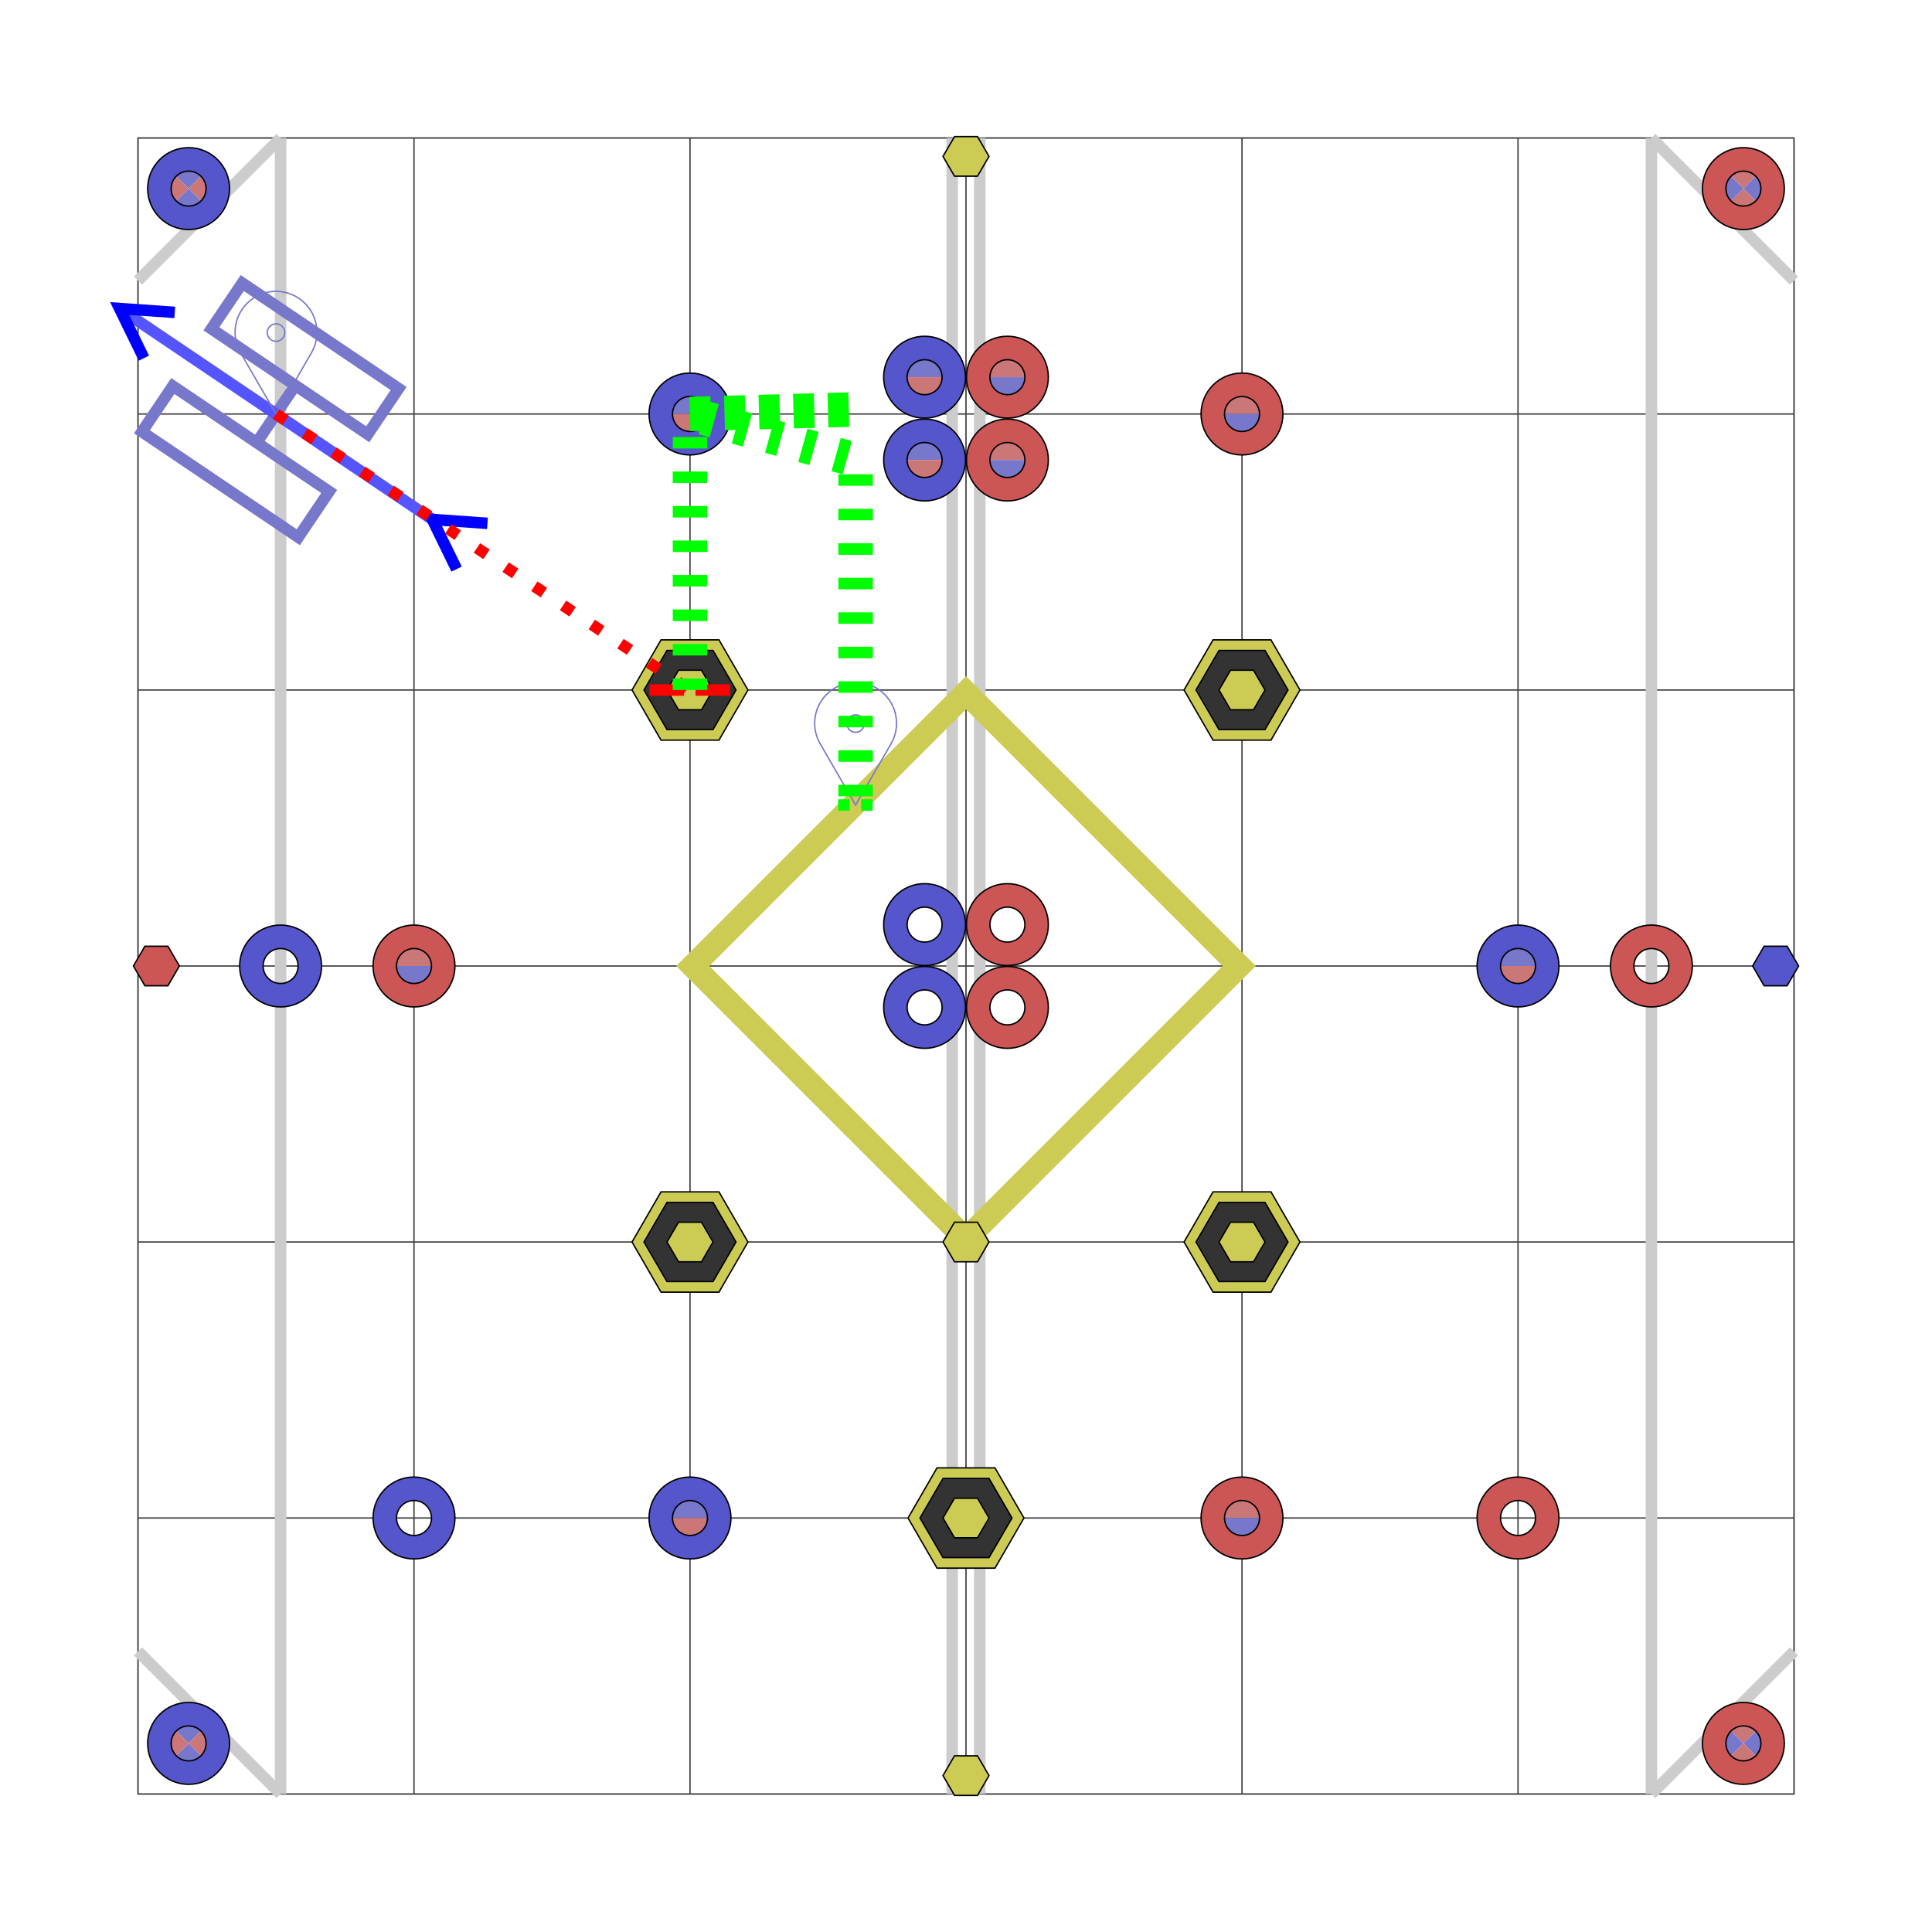
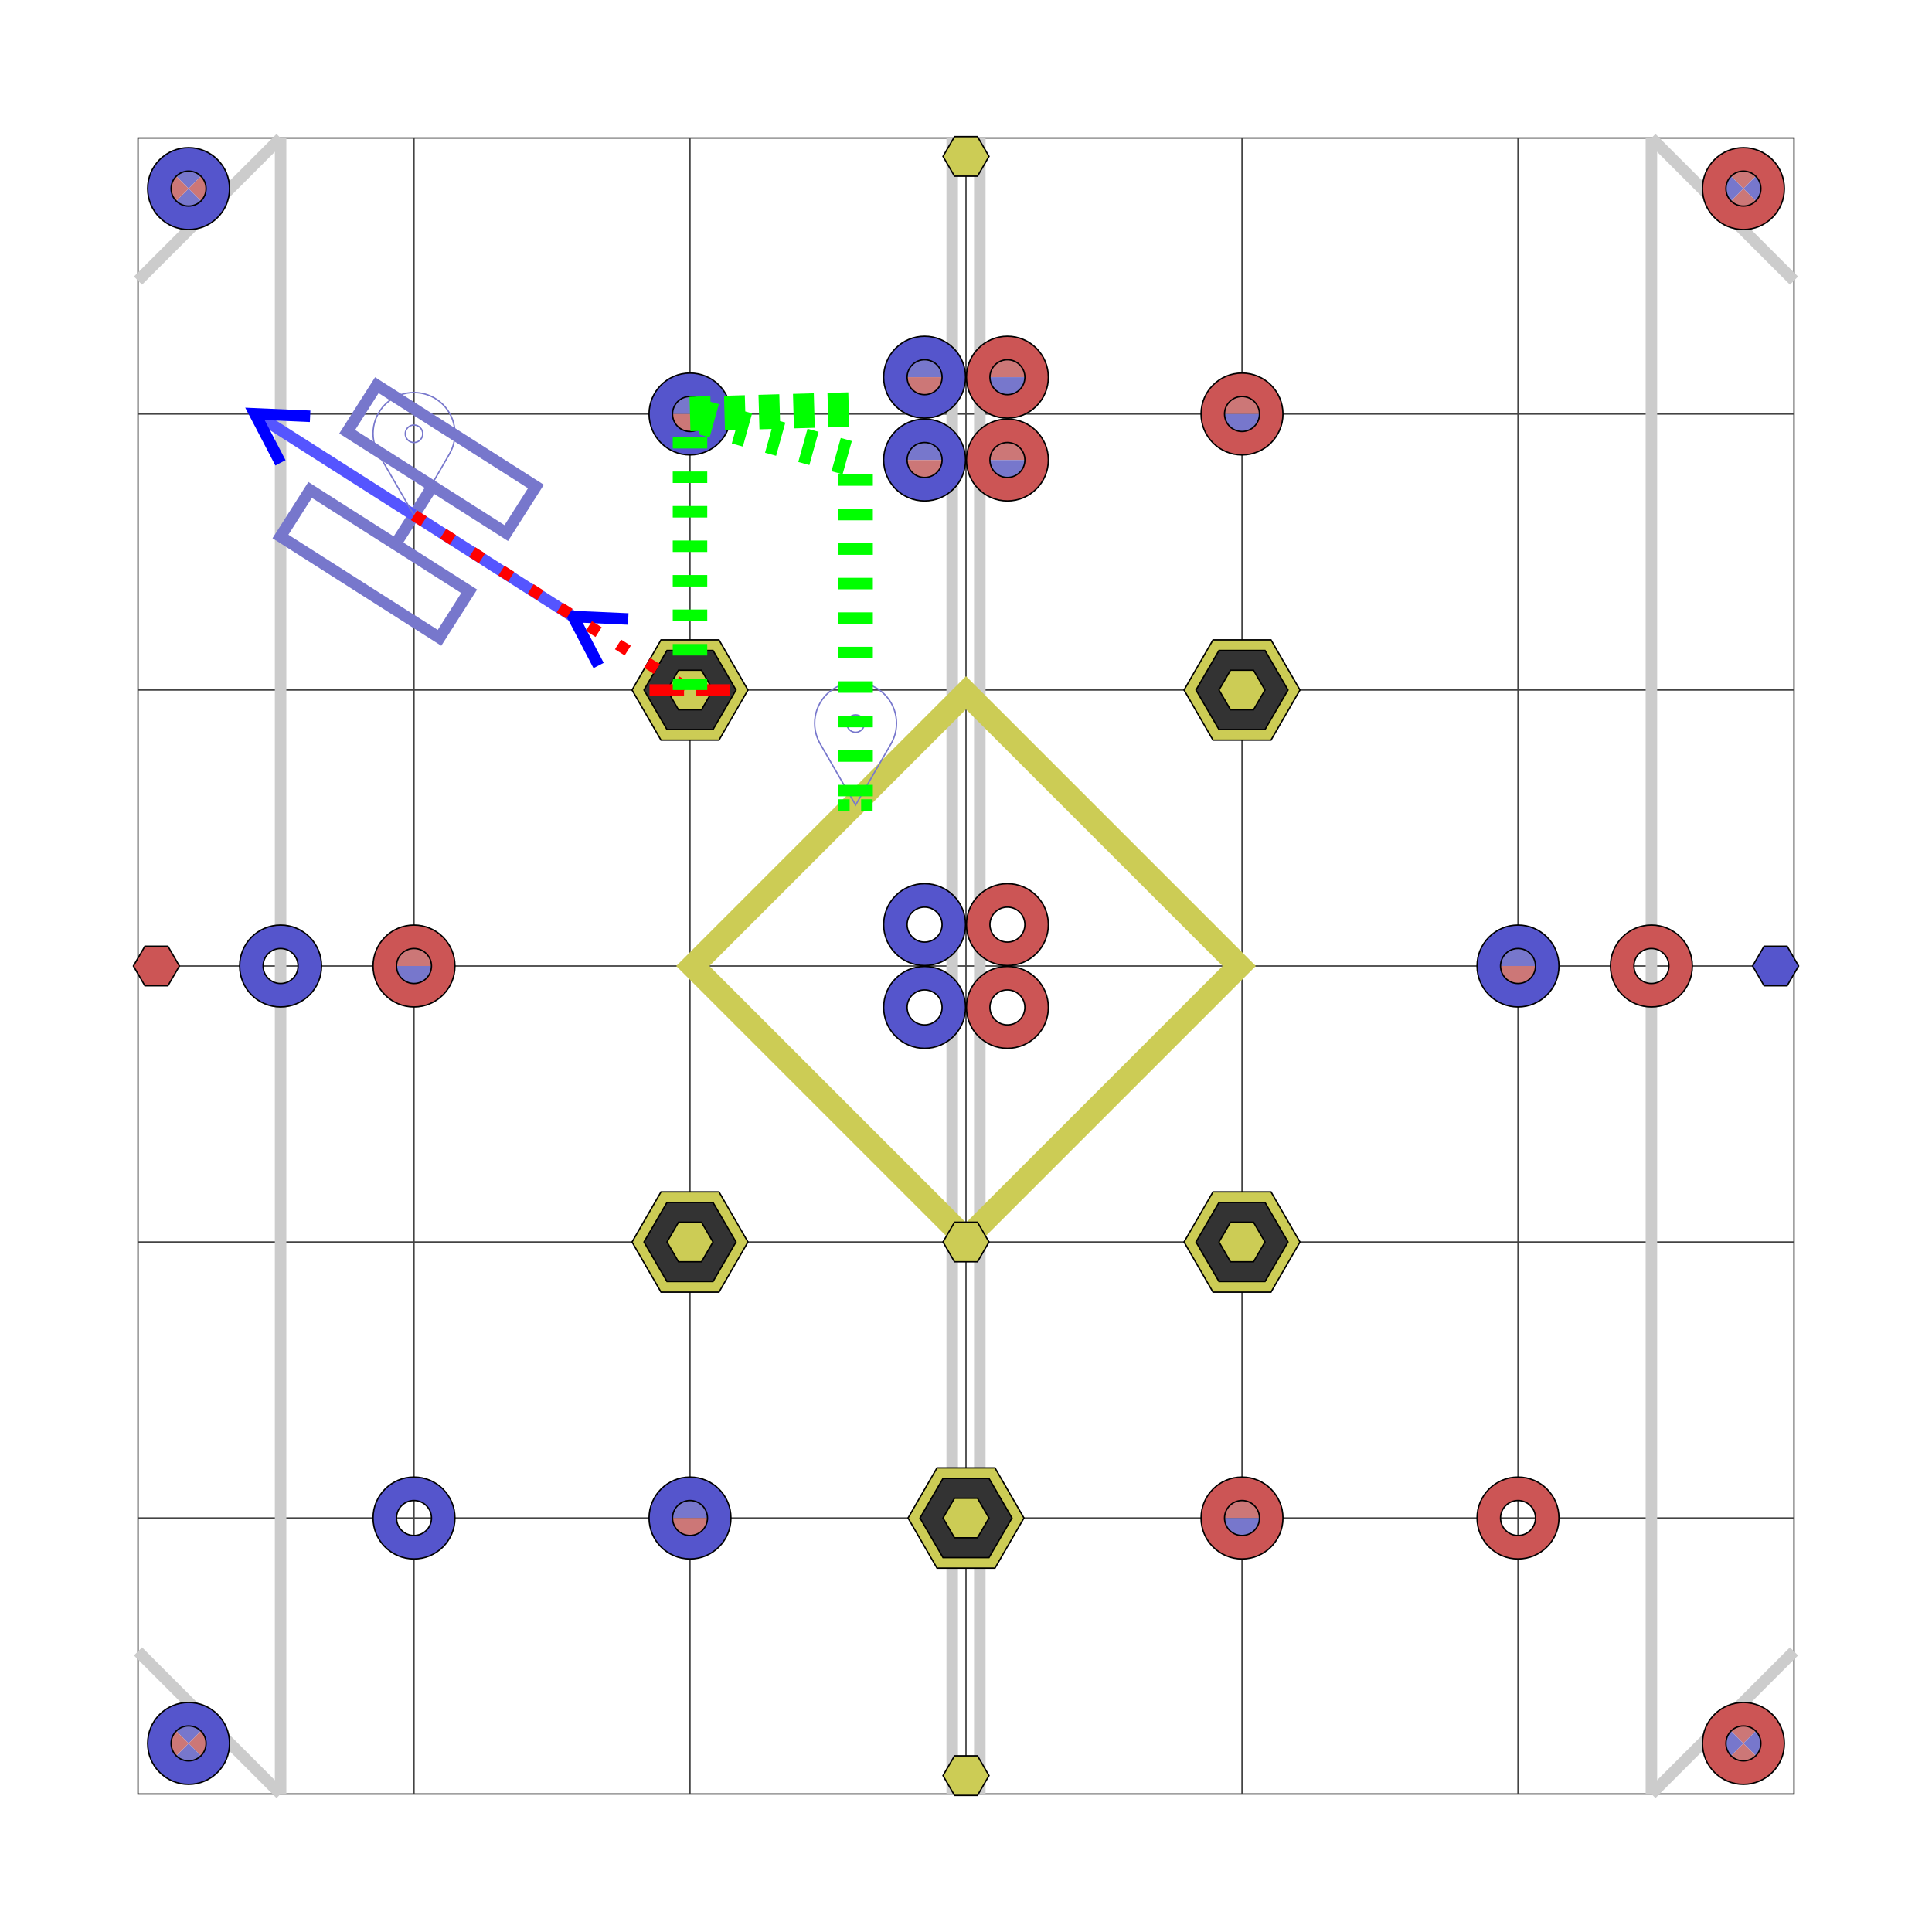
<svg xmlns="http://www.w3.org/2000/svg" version="1.1" width="600" height="600" viewBox="-2100 -2100 4200 4200">
  <g transform="scale(1, -1)">
    <rect x="-2100" y="-2100" width="4200" height="4200" fill="#ffffff" />
    <rect x="-1800" y="-1800" width="3600" height="3600" fill="none" stroke="#333333" stroke-width="3" />
    <line x1="-1800" y1="-1200" x2="1800" y2="-1200" stroke="#444444" stroke-width="3" />
    <line x1="-1800" y1="-600" x2="1800" y2="-600" stroke="#444444" stroke-width="3" />
    <line x1="-1800" y1="0" x2="1800" y2="0" stroke="#444444" stroke-width="3" />
    <line x1="-1800" y1="600" x2="1800" y2="600" stroke="#444444" stroke-width="3" />
    <line x1="-1800" y1="1200" x2="1800" y2="1200" stroke="#444444" stroke-width="3" />
    <line x1="-1200" y1="-1800" x2="-1200" y2="1800" stroke="#444444" stroke-width="3" />
    <line x1="-600" y1="-1800" x2="-600" y2="1800" stroke="#444444" stroke-width="3" />
    <line x1="0" y1="-1800" x2="0" y2="1800" stroke="#444444" stroke-width="3" />
    <line x1="600" y1="-1800" x2="600" y2="1800" stroke="#444444" stroke-width="3" />
    <line x1="1200" y1="-1800" x2="1200" y2="1800" stroke="#444444" stroke-width="3" />
    <line x1="-1490" y1="-1800" x2="-1490" y2="1800" stroke="#cccccc" stroke-width="25" />
    <line x1="-30" y1="-1800" x2="-30" y2="1800" stroke="#cccccc" stroke-width="25" />
    <line x1="30" y1="-1800" x2="30" y2="1800" stroke="#cccccc" stroke-width="25" />
    <line x1="1490" y1="-1800" x2="1490" y2="1800" stroke="#cccccc" stroke-width="25" />
    <line x1="-1800" y1="-1490" x2="-1490" y2="-1800" stroke="#cccccc" stroke-width="25" />
    <line x1="1800" y1="-1490" x2="1490" y2="-1800" stroke="#cccccc" stroke-width="25" />
    <line x1="-1800" y1="1490" x2="-1490" y2="1800" stroke="#cccccc" stroke-width="25" />
    <line x1="1800" y1="1490" x2="1490" y2="1800" stroke="#cccccc" stroke-width="25" />
    <rect x="-420" y="-420" width="840" height="840" transform="rotate(45)" stroke="#cccc55" fill="none" stroke-width="51" />
    <polygon points="-1710,0 -1735,43 -1785,43 -1810,0 -1785,-43 -1735,-43" fill="#cc5555" stroke="#000000" stroke-width="3" />
    <polygon points="1810,0 1785,43 1735,43 1710,0 1735,-43 1785,-43" fill="#5555cc" stroke="#000000" stroke-width="3" />
    <polygon points="50,1760 25,1803 -25,1803 -50,1760 -25,1717 25,1717" fill="#cccc55" stroke="#000000" stroke-width="3" />
    <polygon points="50,-600 25,-557 -25,-557 -50,-600 -25,-643 25,-643" fill="#cccc55" stroke="#000000" stroke-width="3" />
    <polygon points="50,-1760 25,-1717 -25,-1717 -50,-1760 -25,-1803 25,-1803" fill="#cccc55" stroke="#000000" stroke-width="3" />
    <polygon points="-474,600 -537,709 -663,709 -726,600 -663,491 -537,491" fill="#cccc55" stroke="#000000" stroke-width="3" />
    <polygon points="-500,600 -550,686 -650,686 -700,600 -650,514 -550,514" fill="#333333" stroke="#000000" stroke-width="3" />
    <polygon points="-550,600 -575,643 -625,643 -650,600 -625,557 -575,557" fill="#cccc55" stroke="#000000" stroke-width="3" />
    <polygon points="726,600 663,709 537,709 474,600 537,491 663,491" fill="#cccc55" stroke="#000000" stroke-width="3" />
    <polygon points="700,600 650,686 550,686 500,600 550,514 650,514" fill="#333333" stroke="#000000" stroke-width="3" />
    <polygon points="650,600 625,643 575,643 550,600 575,557 625,557" fill="#cccc55" stroke="#000000" stroke-width="3" />
    <polygon points="-474,-600 -537,-491 -663,-491 -726,-600 -663,-709 -537,-709" fill="#cccc55" stroke="#000000" stroke-width="3" />
    <polygon points="-500,-600 -550,-514 -650,-514 -700,-600 -650,-686 -550,-686" fill="#333333" stroke="#000000" stroke-width="3" />
    <polygon points="-550,-600 -575,-557 -625,-557 -650,-600 -625,-643 -575,-643" fill="#cccc55" stroke="#000000" stroke-width="3" />
    <polygon points="726,-600 663,-491 537,-491 474,-600 537,-709 663,-709" fill="#cccc55" stroke="#000000" stroke-width="3" />
    <polygon points="700,-600 650,-514 550,-514 500,-600 550,-686 650,-686" fill="#333333" stroke="#000000" stroke-width="3" />
    <polygon points="650,-600 625,-557 575,-557 550,-600 575,-643 625,-643" fill="#cccc55" stroke="#000000" stroke-width="3" />
    <polygon points="126,-1200 63,-1091 -63,-1091 -126,-1200 -63,-1309 63,-1309" fill="#cccc55" stroke="#000000" stroke-width="3" />
    <polygon points="100,-1200 50,-1114 -50,-1114 -100,-1200 -50,-1286 50,-1286" fill="#333333" stroke="#000000" stroke-width="3" />
    <polygon points="50,-1200 25,-1157 -25,-1157 -50,-1200 -25,-1243 25,-1243" fill="#cccc55" stroke="#000000" stroke-width="3" />
    <path d="M 1690,1690 l -63,63 a 89,89 0 0,0 126,0 z" fill="#cc7777" />
    <path d="M 1690,1690 l 63,63 a 89,89 0 0,0 0,-126 z" fill="#7777cc" />
    <path d="M 1690,1690 l 63,-63 a 89,89 0 0,0 -126,0 z" fill="#cc7777" />
    <path d="M 1690,1690 l -63,-63 a 89,89 0 0,0 0,126 z" fill="#7777cc" />
    <path d="M 1601,1690 a 89 89 0 0 0 178 0 a 89 89 0 0 0 -178 0 z m 51 0 a 38 38 0 0 0 76 0 a 38 38 0 0 0 -76 0 z" fill="#cc5555" stroke="#000000" stroke-width="3" fill-rule="evenodd" />
    <path d="M 1690,-1690 l -63,63 a 89,89 0 0,0 126,0 z" fill="#cc7777" />
    <path d="M 1690,-1690 l 63,63 a 89,89 0 0,0 0,-126 z" fill="#7777cc" />
    <path d="M 1690,-1690 l 63,-63 a 89,89 0 0,0 -126,0 z" fill="#cc7777" />
    <path d="M 1690,-1690 l -63,-63 a 89,89 0 0,0 0,126 z" fill="#7777cc" />
    <path d="M 1601,-1690 a 89 89 0 0 0 178 0 a 89 89 0 0 0 -178 0 z m 51 0 a 38 38 0 0 0 76 0 a 38 38 0 0 0 -76 0 z" fill="#cc5555" stroke="#000000" stroke-width="3" fill-rule="evenodd" />
    <path d="M -1690,1690 l -63,63 a 89,89 0 0,0 126,0 z" fill="#7777cc" />
    <path d="M -1690,1690 l 63,63 a 89,89 0 0,0 0,-126 z" fill="#cc7777" />
    <path d="M -1690,1690 l 63,-63 a 89,89 0 0,0 -126,0 z" fill="#7777cc" />
    <path d="M -1690,1690 l -63,-63 a 89,89 0 0,0 0,126 z" fill="#cc7777" />
    <path d="M -1779,1690 a 89 89 0 0 0 178 0 a 89 89 0 0 0 -178 0 z m 51 0 a 38 38 0 0 0 76 0 a 38 38 0 0 0 -76 0 z" fill="#5555cc" stroke="#000000" stroke-width="3" fill-rule="evenodd" />
    <path d="M -1690,-1690 l -63,63 a 89,89 0 0,0 126,0 z" fill="#7777cc" />
    <path d="M -1690,-1690 l 63,63 a 89,89 0 0,0 0,-126 z" fill="#cc7777" />
    <path d="M -1690,-1690 l 63,-63 a 89,89 0 0,0 -126,0 z" fill="#7777cc" />
    <path d="M -1690,-1690 l -63,-63 a 89,89 0 0,0 0,126 z" fill="#cc7777" />
    <path d="M -1779,-1690 a 89 89 0 0 0 178 0 a 89 89 0 0 0 -178 0 z m 51 0 a 38 38 0 0 0 76 0 a 38 38 0 0 0 -76 0 z" fill="#5555cc" stroke="#000000" stroke-width="3" fill-rule="evenodd" />
    <path d="M 1,1280 a 89,89 0 1,0 178,0" fill="#cc7777" />
    <path d="M 1,1280 a 89,89 0 1,1 178,0" fill="#7777cc" />
    <path d="M 1,1280 a 89 89 0 0 0 178 0 a 89 89 0 0 0 -178 0 z m 51 0 a 38 38 0 0 0 76 0 a 38 38 0 0 0 -76 0 z" fill="#cc5555" stroke="#000000" stroke-width="3" fill-rule="evenodd" />
    <path d="M 511,1200 a 89,89 0 1,0 178,0" fill="#cc7777" />
    <path d="M 511,1200 a 89,89 0 1,1 178,0" fill="#7777cc" />
    <path d="M 511,1200 a 89 89 0 0 0 178 0 a 89 89 0 0 0 -178 0 z m 51 0 a 38 38 0 0 0 76 0 a 38 38 0 0 0 -76 0 z" fill="#cc5555" stroke="#000000" stroke-width="3" fill-rule="evenodd" />
    <path d="M 1,1100 a 89,89 0 1,0 178,0" fill="#cc7777" />
    <path d="M 1,1100 a 89,89 0 1,1 178,0" fill="#7777cc" />
    <path d="M 1,1100 a 89 89 0 0 0 178 0 a 89 89 0 0 0 -178 0 z m 51 0 a 38 38 0 0 0 76 0 a 38 38 0 0 0 -76 0 z" fill="#cc5555" stroke="#000000" stroke-width="3" fill-rule="evenodd" />
    <path d="M -1289,0 a 89,89 0 1,0 178,0" fill="#cc7777" />
    <path d="M -1289,0 a 89,89 0 1,1 178,0" fill="#7777cc" />
    <path d="M -1289,0 a 89 89 0 0 0 178 0 a 89 89 0 0 0 -178 0 z m 51 0 a 38 38 0 0 0 76 0 a 38 38 0 0 0 -76 0 z" fill="#cc5555" stroke="#000000" stroke-width="3" fill-rule="evenodd" />
    <path d="M 511,-1200 a 89,89 0 1,0 178,0" fill="#cc7777" />
    <path d="M 511,-1200 a 89,89 0 1,1 178,0" fill="#7777cc" />
    <path d="M 511,-1200 a 89 89 0 0 0 178 0 a 89 89 0 0 0 -178 0 z m 51 0 a 38 38 0 0 0 76 0 a 38 38 0 0 0 -76 0 z" fill="#cc5555" stroke="#000000" stroke-width="3" fill-rule="evenodd" />
    <path d="M -179,1280 a 89,89 0 1,0 178,0" fill="#7777cc" />
    <path d="M -179,1280 a 89,89 0 1,1 178,0" fill="#cc7777" />
    <path d="M -179,1280 a 89 89 0 0 0 178 0 a 89 89 0 0 0 -178 0 z m 51 0 a 38 38 0 0 0 76 0 a 38 38 0 0 0 -76 0 z" fill="#5555cc" stroke="#000000" stroke-width="3" fill-rule="evenodd" />
    <path d="M -689,1200 a 89,89 0 1,0 178,0" fill="#7777cc" />
    <path d="M -689,1200 a 89,89 0 1,1 178,0" fill="#cc7777" />
    <path d="M -689,1200 a 89 89 0 0 0 178 0 a 89 89 0 0 0 -178 0 z m 51 0 a 38 38 0 0 0 76 0 a 38 38 0 0 0 -76 0 z" fill="#5555cc" stroke="#000000" stroke-width="3" fill-rule="evenodd" />
    <path d="M -179,1100 a 89,89 0 1,0 178,0" fill="#7777cc" />
    <path d="M -179,1100 a 89,89 0 1,1 178,0" fill="#cc7777" />
    <path d="M -179,1100 a 89 89 0 0 0 178 0 a 89 89 0 0 0 -178 0 z m 51 0 a 38 38 0 0 0 76 0 a 38 38 0 0 0 -76 0 z" fill="#5555cc" stroke="#000000" stroke-width="3" fill-rule="evenodd" />
    <path d="M 1111,0 a 89,89 0 1,0 178,0" fill="#7777cc" />
    <path d="M 1111,0 a 89,89 0 1,1 178,0" fill="#cc7777" />
    <path d="M 1111,0 a 89 89 0 0 0 178 0 a 89 89 0 0 0 -178 0 z m 51 0 a 38 38 0 0 0 76 0 a 38 38 0 0 0 -76 0 z" fill="#5555cc" stroke="#000000" stroke-width="3" fill-rule="evenodd" />
    <path d="M -689,-1200 a 89,89 0 1,0 178,0" fill="#7777cc" />
    <path d="M -689,-1200 a 89,89 0 1,1 178,0" fill="#cc7777" />
    <path d="M -689,-1200 a 89 89 0 0 0 178 0 a 89 89 0 0 0 -178 0 z m 51 0 a 38 38 0 0 0 76 0 a 38 38 0 0 0 -76 0 z" fill="#5555cc" stroke="#000000" stroke-width="3" fill-rule="evenodd" />
    <path d="M 1,90 a 89 89 0 0 0 178 0 a 89 89 0 0 0 -178 0 z m 51 0 a 38 38 0 0 0 76 0 a 38 38 0 0 0 -76 0 z" fill="#cc5555" stroke="#000000" stroke-width="3" fill-rule="evenodd" />
    <path d="M 1401,0 a 89 89 0 0 0 178 0 a 89 89 0 0 0 -178 0 z m 51 0 a 38 38 0 0 0 76 0 a 38 38 0 0 0 -76 0 z" fill="#cc5555" stroke="#000000" stroke-width="3" fill-rule="evenodd" />
    <path d="M 1,-90 a 89 89 0 0 0 178 0 a 89 89 0 0 0 -178 0 z m 51 0 a 38 38 0 0 0 76 0 a 38 38 0 0 0 -76 0 z" fill="#cc5555" stroke="#000000" stroke-width="3" fill-rule="evenodd" />
    <path d="M 1111,-1200 a 89 89 0 0 0 178 0 a 89 89 0 0 0 -178 0 z m 51 0 a 38 38 0 0 0 76 0 a 38 38 0 0 0 -76 0 z" fill="#cc5555" stroke="#000000" stroke-width="3" fill-rule="evenodd" />
    <path d="M -179,90 a 89 89 0 0 0 178 0 a 89 89 0 0 0 -178 0 z m 51 0 a 38 38 0 0 0 76 0 a 38 38 0 0 0 -76 0 z" fill="#5555cc" stroke="#000000" stroke-width="3" fill-rule="evenodd" />
    <path d="M -1579,0 a 89 89 0 0 0 178 0 a 89 89 0 0 0 -178 0 z m 51 0 a 38 38 0 0 0 76 0 a 38 38 0 0 0 -76 0 z" fill="#5555cc" stroke="#000000" stroke-width="3" fill-rule="evenodd" />
    <path d="M -179,-90 a 89 89 0 0 0 178 0 a 89 89 0 0 0 -178 0 z m 51 0 a 38 38 0 0 0 76 0 a 38 38 0 0 0 -76 0 z" fill="#5555cc" stroke="#000000" stroke-width="3" fill-rule="evenodd" />
    <path d="M -1289,-1200 a 89 89 0 0 0 178 0 a 89 89 0 0 0 -178 0 z m 51 0 a 38 38 0 0 0 76 0 a 38 38 0 0 0 -76 0 z" fill="#5555cc" stroke="#000000" stroke-width="3" fill-rule="evenodd" />
-     <g transform="translate(-1500 1200)  rotate(-304)">
+     <g transform="translate(-1200 980)  rotate(-302.5)">
      <rect x="-195" y="-190" width="120" height="410" fill="none" stroke="#7777cc" stroke-width="25" />
      <rect x="75" y="-190" width="120" height="410" fill="none" stroke="#7777cc" stroke-width="25" />
      <line x1="-75" y1="0" x2="75" y2="0" stroke="#7777cc" stroke-width="25" />
      <line x1="0" y1="-410" x2="0" y2="410" stroke="#5555ff" stroke-width="25" />
      <polyline points="-60,306 0,410 60,306" fill="none" stroke="#0000ff" stroke-width="25" />
      <polyline points="-60,-514 0,-410 60,-514" fill="none" stroke="#0000ff" stroke-width="25" />
    </g>
-     <path d="M -1500,1200 l -77 133 a 89 89 0 1 0 154 0 z m -19 177 a 19 19 0 0 0 38 0 a 19 19 0 0 0 -38 0 z" fill="none" stroke="#7777cc" stroke-width="3" fill-rule="evenodd" />
+     <path d="M -1200,980 l -77 133 a 89 89 0 1 0 154 0 z m -19 177 a 19 19 0 0 0 38 0 a 19 19 0 0 0 -38 0 z" fill="none" stroke="#7777cc" stroke-width="3" fill-rule="evenodd" />
    <path d="M -240,350 l -77 133 a 89 89 0 1 0 154 0 z m -19 177 a 19 19 0 0 0 38 0 a 19 19 0 0 0 -38 0 z" fill="none" stroke="#7777cc" stroke-width="3" fill-rule="evenodd" />
-     <polyline points="-1500,1200 -600,600" fill="none" stroke="#ff0000" stroke-width="25" stroke-dasharray="25,50" stroke-linejoin="round" stroke-dashoffset="0">
+     <polyline points="-1200,980 -600,600" fill="none" stroke="#ff0000" stroke-width="25" stroke-dasharray="25,50" stroke-linejoin="round" stroke-dashoffset="0">
      <animate attributeName="stroke-dashoffset" values="75;0" dur="1000ms" repeatCount="indefinite" />
    </polyline>
    <line x1="-688" y1="600" x2="-513" y2="600" stroke="#ff0000" stroke-width="25" stroke-dasharray="75,25">
      <animateTransform attributeName="transform" type="rotate" to="360 -600 600" dur="2000ms" repeatCount="indefinite" from="0 -600 600" />
    </line>
    <polyline points="-600,600 -600,1200 -240,1210 -600,1200 -240,1100 -240,350" fill="none" stroke="#00ff00" stroke-width="75" stroke-dasharray="25,50" stroke-linejoin="round" stroke-dashoffset="0">
      <animate attributeName="stroke-dashoffset" values="75;0" dur="1000ms" repeatCount="indefinite" />
    </polyline>
    <line x1="-278" y1="350" x2="-203" y2="350" stroke="#00ff00" stroke-width="25" stroke-dasharray="25,25">
      <animateTransform attributeName="transform" type="rotate" to="360 -240 350" dur="2000ms" repeatCount="indefinite" from="0 -240 350" />
    </line>
  </g>
</svg>
